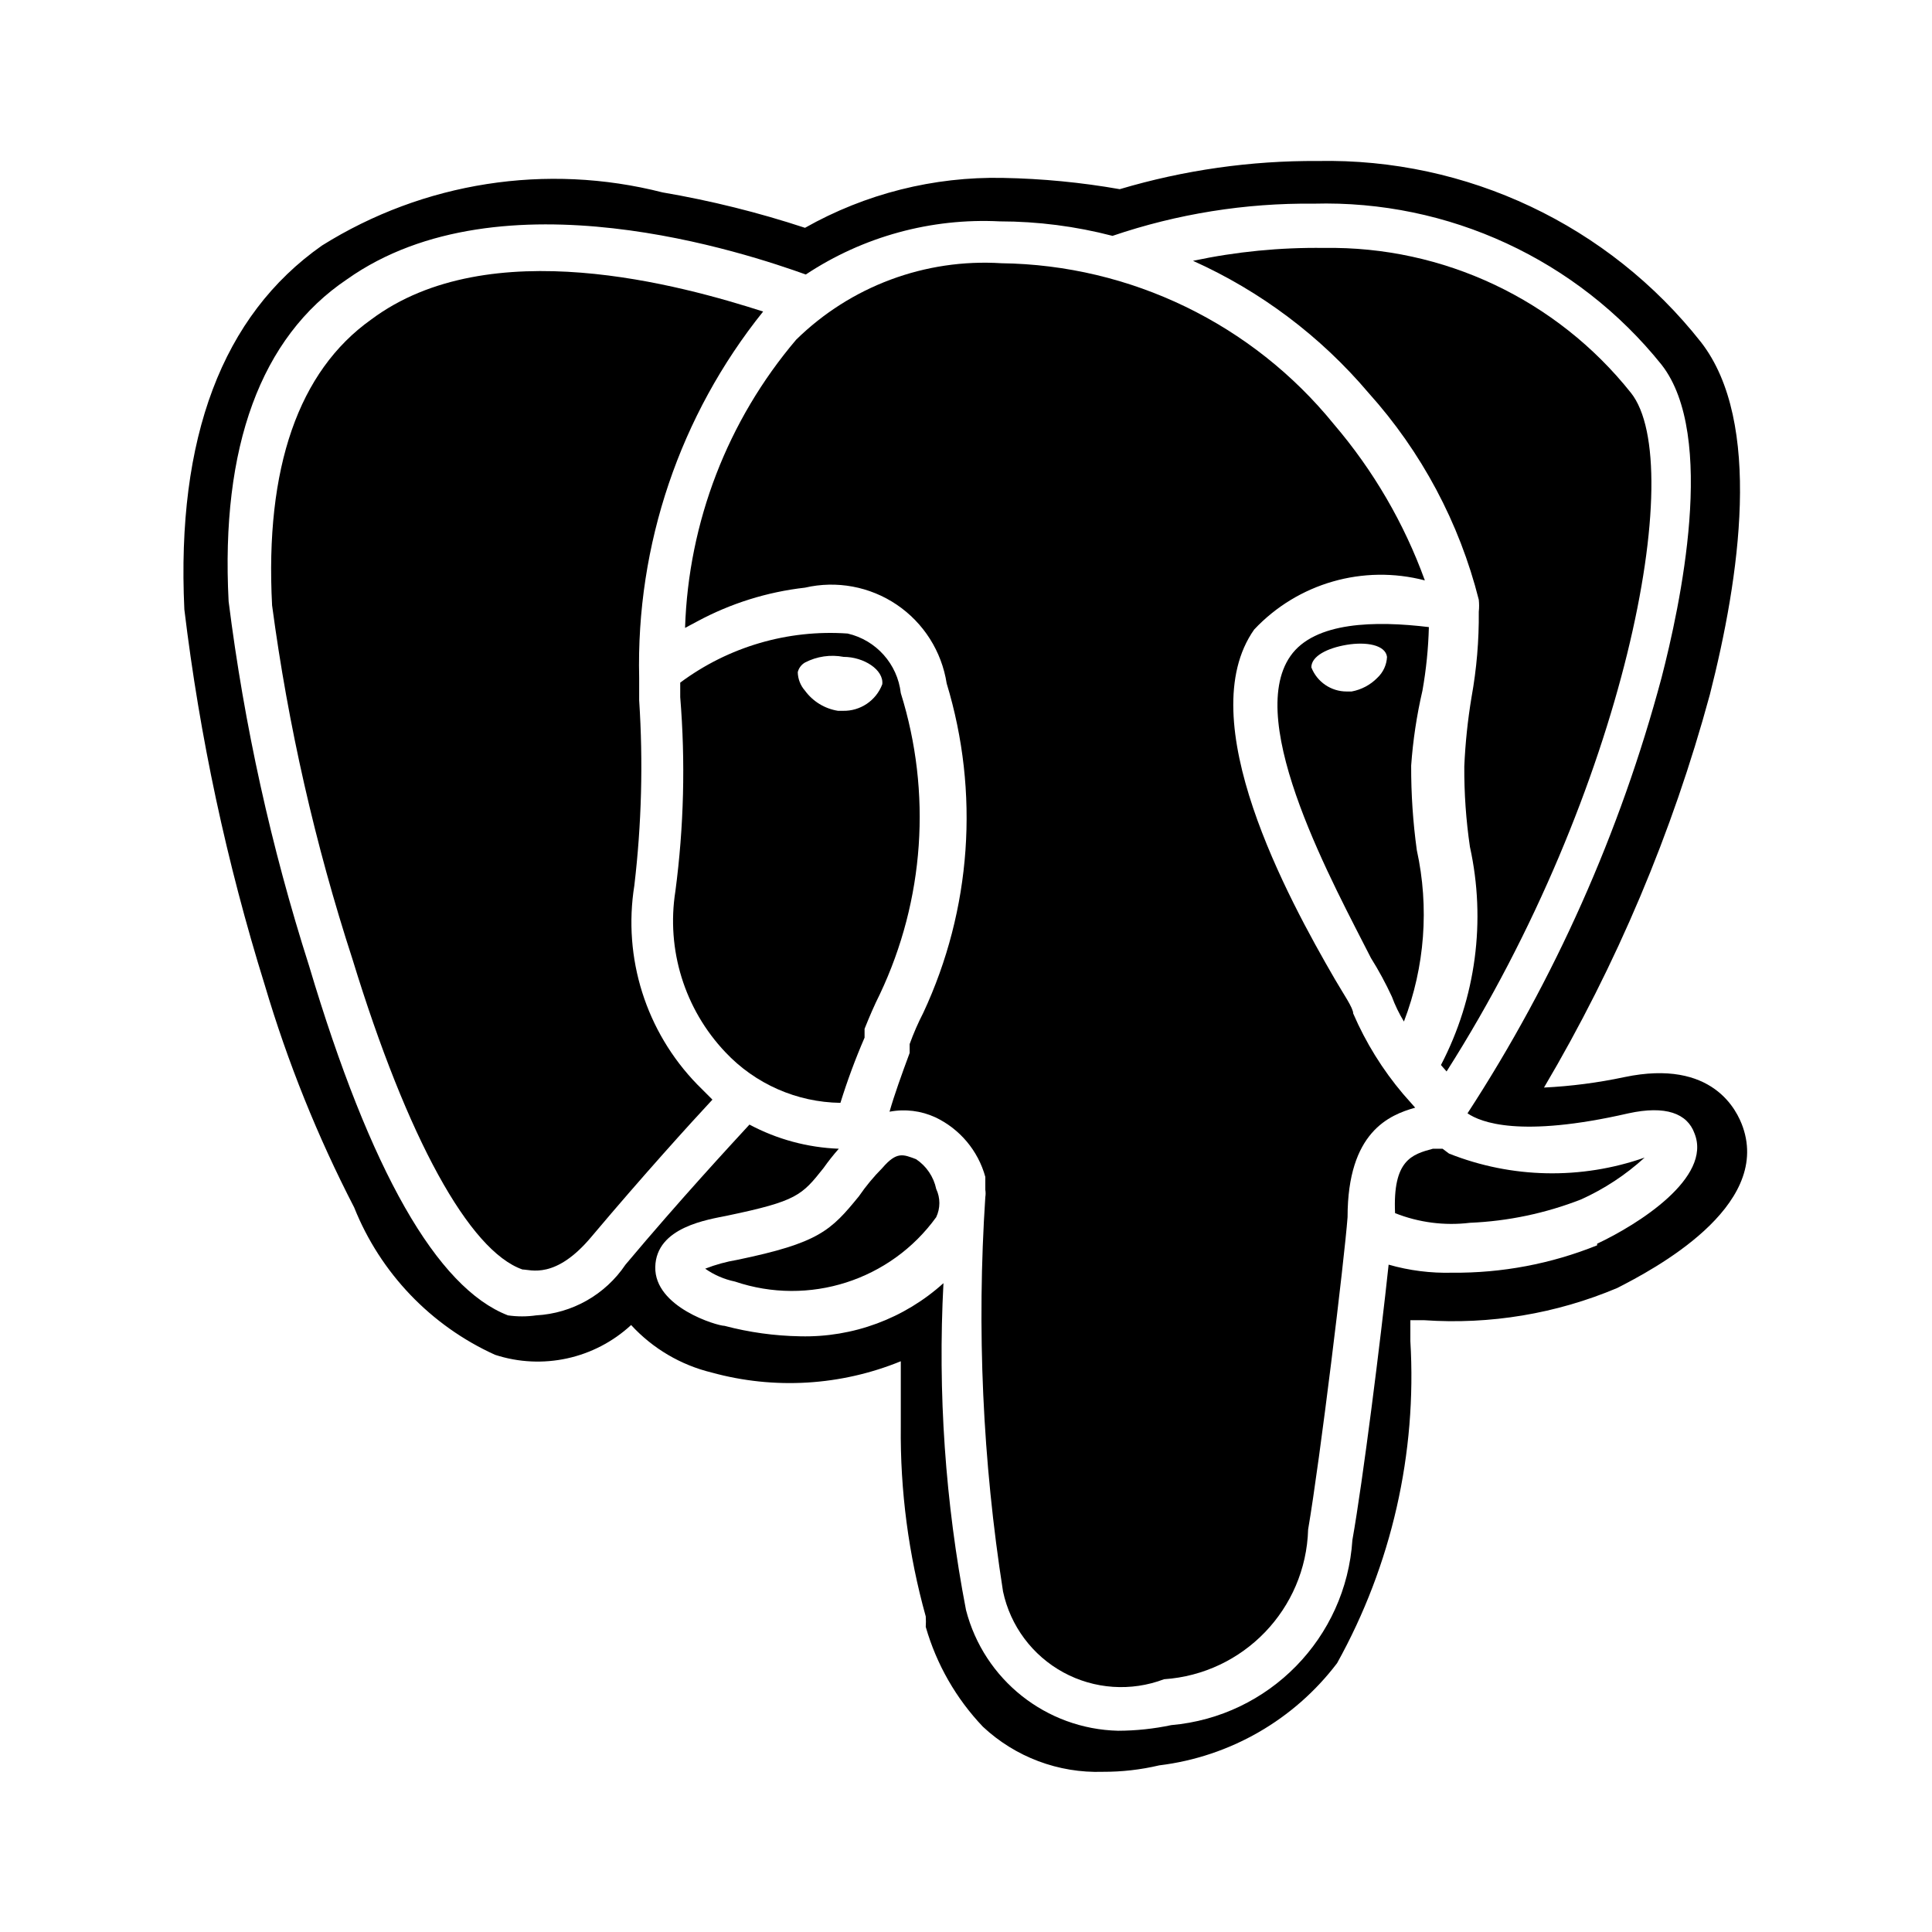
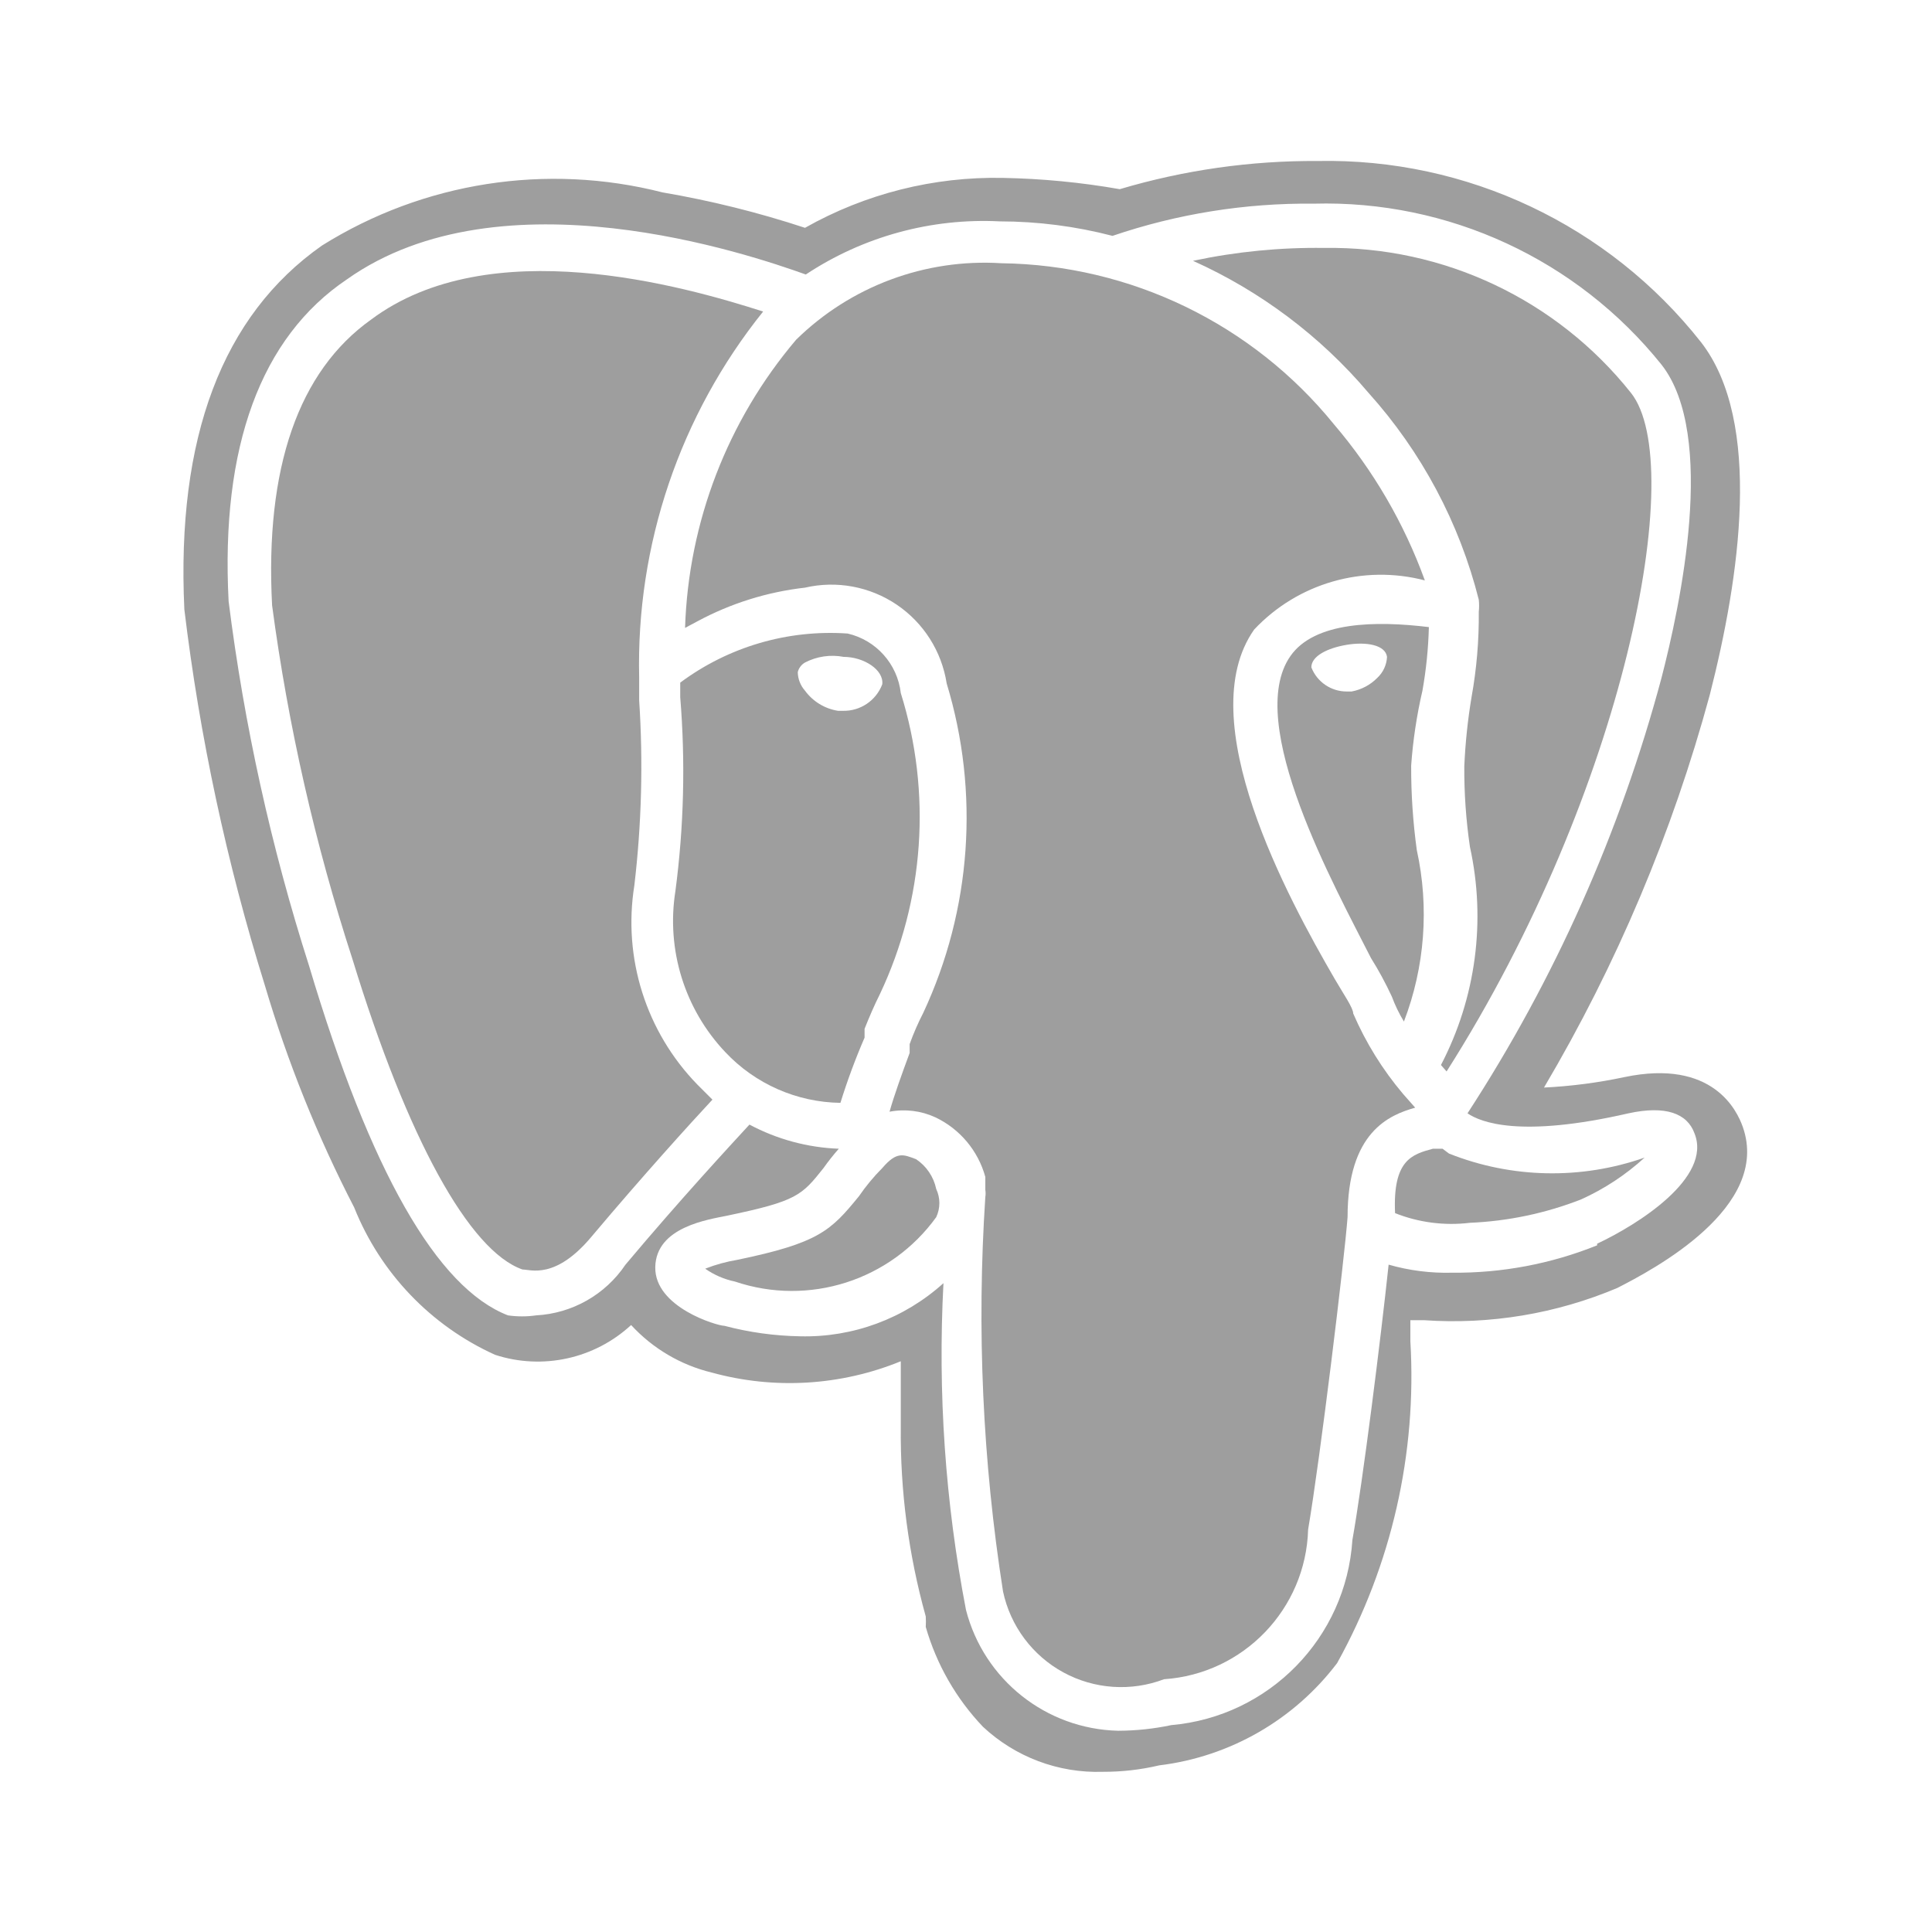
- <svg xmlns="http://www.w3.org/2000/svg" width="24" height="24" viewBox="0 0 24 24">
+ <svg xmlns="http://www.w3.org/2000/svg" fill="#9e9e9e" width="24" height="24" viewBox="0 0 24 24">
  <path d="M10.74 12.89v-.11c.06-.15.12-.29.19-.43a5.15 5.15 0 0 0 .26-3.74.86.86 0 0 0-.66-.74 3.12 3.12 0 0 0-2.08.61v.18a11.34 11.34 0 0 1-.06 2.41 2.37 2.37 0 0 0 .62 2 2 2 0 0 0 1.43.63 8.05 8.05 0 0 1 .3-.81zM10 8.58a.36.36 0 0 1-.09-.23.19.19 0 0 1 .09-.12.74.74 0 0 1 .48-.07c.25 0 .5.16.48.34a.51.51 0 0 1-.49.33h-.06a.63.63 0 0 1-.41-.25z" />
  <path d="M7.88 11a12.58 12.58 0 0 0 .06-2.3v-.28a7 7 0 0 1 1.54-4.55c-1-.32-3.4-1-4.87.1-.9.64-1.32 1.84-1.23 3.55a24.85 24.85 0 0 0 1 4.4c.68 2.22 1.45 3.62 2.11 3.85.1 0 .41.13.86-.41.64-.76 1.23-1.41 1.5-1.7l-.19-.19A2.89 2.89 0 0 1 7.88 11zm3.5 3.4c-.16-.06-.24-.1-.42.11a2.52 2.52 0 0 0-.29.35c-.35.43-.5.58-1.51.79a2 2 0 0 0-.4.11 1 1 0 0 0 .37.16 2.21 2.21 0 0 0 2.5-.8.41.41 0 0 0 0-.35.59.59 0 0 0-.25-.37zm6.29-5.82a5.29 5.29 0 0 0 .08-.79c-.66-.08-1.42-.07-1.72.36-.58.83.56 2.88 1 3.75a4.34 4.34 0 0 1 .26.48 1.79 1.79 0 0 0 .15.31 3.72 3.72 0 0 0 .16-2.13 7.51 7.51 0 0 1-.07-1.05 6 6 0 0 1 .14-.93zm-.56-.16a.6.6 0 0 1-.32.17h-.06a.47.47 0 0 1-.44-.3c0-.14.2-.24.44-.28s.48 0 .5.15a.38.38 0 0 1-.12.26z" />
  <path d="M17 4.88a6.06 6.06 0 0 1 1.37 2.57.71.71 0 0 1 0 .15 5.67 5.67 0 0 1-.09 1.06 7.11 7.11 0 0 0-.09.86 6.61 6.61 0 0 0 .07 1 4 4 0 0 1-.36 2.71l.07.08c2.22-3.49 3-7.54 2.29-8.43a4.77 4.77 0 0 0-3.81-1.8 7.34 7.34 0 0 0-1.63.16A6.17 6.17 0 0 1 17 4.88z" />
  <path d="M21.65 14c-.07-.2-.37-.85-1.47-.62a6.28 6.28 0 0 1-1 .13 19.74 19.74 0 0 0 2.06-4.88c.37-1.45.66-3.39-.11-4.38A5.91 5.91 0 0 0 16.37 2a8.44 8.44 0 0 0-2.46.35 9.38 9.38 0 0 0-1.45-.14 4.8 4.8 0 0 0-2.46.62 12.22 12.22 0 0 0-1.77-.44A5.44 5.44 0 0 0 4 3.05c-1.24.87-1.81 2.39-1.71 4.52a26.28 26.28 0 0 0 1 4.67A15.76 15.76 0 0 0 4.4 15a3.39 3.39 0 0 0 1.75 1.83 1.71 1.71 0 0 0 1.69-.37 2 2 0 0 0 1 .59 3.65 3.65 0 0 0 2.35-.14v.81a8.46 8.46 0 0 0 .31 2.36 1 1 0 0 1 0 .13 3 3 0 0 0 .71 1.24 2.08 2.08 0 0 0 1.49.56 3 3 0 0 0 .7-.08 3.27 3.27 0 0 0 2.21-1.27 7.34 7.34 0 0 0 .91-4v-.26h.17a5.24 5.24 0 0 0 2.4-.4c.45-.23 1.91-1 1.56-2zm-1.81 1.47a4.7 4.7 0 0 1-1.8.34 2.62 2.62 0 0 1-.79-.1c-.1.94-.32 2.69-.45 3.42a2.47 2.47 0 0 1-2.25 2.3 3.23 3.23 0 0 1-.66.07A2 2 0 0 1 12 20a16.77 16.77 0 0 1-.28-4.06 2.56 2.56 0 0 1-1.78.66 3.94 3.94 0 0 1-.94-.13c-.09 0-.87-.23-.86-.73s.66-.59.9-.64c.86-.18.92-.25 1.19-.59a2.79 2.79 0 0 1 .19-.24 2.56 2.56 0 0 1-1.11-.3c-.23.25-.86.93-1.54 1.74a1.43 1.43 0 0 1-1.11.63 1.23 1.23 0 0 1-.35 0C5.43 16 4.6 14.55 3.84 12a25.21 25.21 0 0 1-1-4.53c-.1-1.92.4-3.28 1.47-4 1.92-1.36 5-.31 5.7-.06a4 4 0 0 1 2.41-.66 5.58 5.58 0 0 1 1.4.18 7.51 7.51 0 0 1 2.5-.4 5.35 5.35 0 0 1 4.32 2c.69.88.23 3 0 3.89a18.84 18.84 0 0 1-2.41 5.41c.16.11.65.31 2 0 .46-.1.73 0 .82.25.22.55-.7 1.13-1.21 1.37z" />
  <path d="M17.43 13.59a4 4 0 0 1-.62-1c0-.07-.12-.24-.23-.43-.58-1-1.79-3.22-1-4.34a2.16 2.16 0 0 1 2.12-.61 6.28 6.28 0 0 0-1.13-1.94 5.41 5.41 0 0 0-4.13-2 3.34 3.34 0 0 0-2.55.95A5.82 5.82 0 0 0 8.51 7.8l.15-.08A3.7 3.7 0 0 1 10 7.3a1.45 1.45 0 0 1 1.76 1.19 5.73 5.73 0 0 1-.29 4.09 3.29 3.29 0 0 0-.17.39v.11c-.1.27-.19.52-.25.73a.94.94 0 0 1 .57.07 1.16 1.16 0 0 1 .62.74v.16a.28.28 0 0 1 0 .09 22.22 22.22 0 0 0 .22 4.9 1.5 1.5 0 0 0 2 1.09A1.92 1.92 0 0 0 16.25 19c.15-.88.45-3.35.49-3.88 0-1.06.52-1.27.84-1.36z" />
  <path d="m18 14.33-.08-.06h-.12c-.26.07-.5.14-.47.8a1.9 1.9 0 0 0 .93.12 4.29 4.29 0 0 0 1.38-.29 3 3 0 0 0 .79-.52 3.47 3.47 0 0 1-2.43-.05z" />
</svg>
